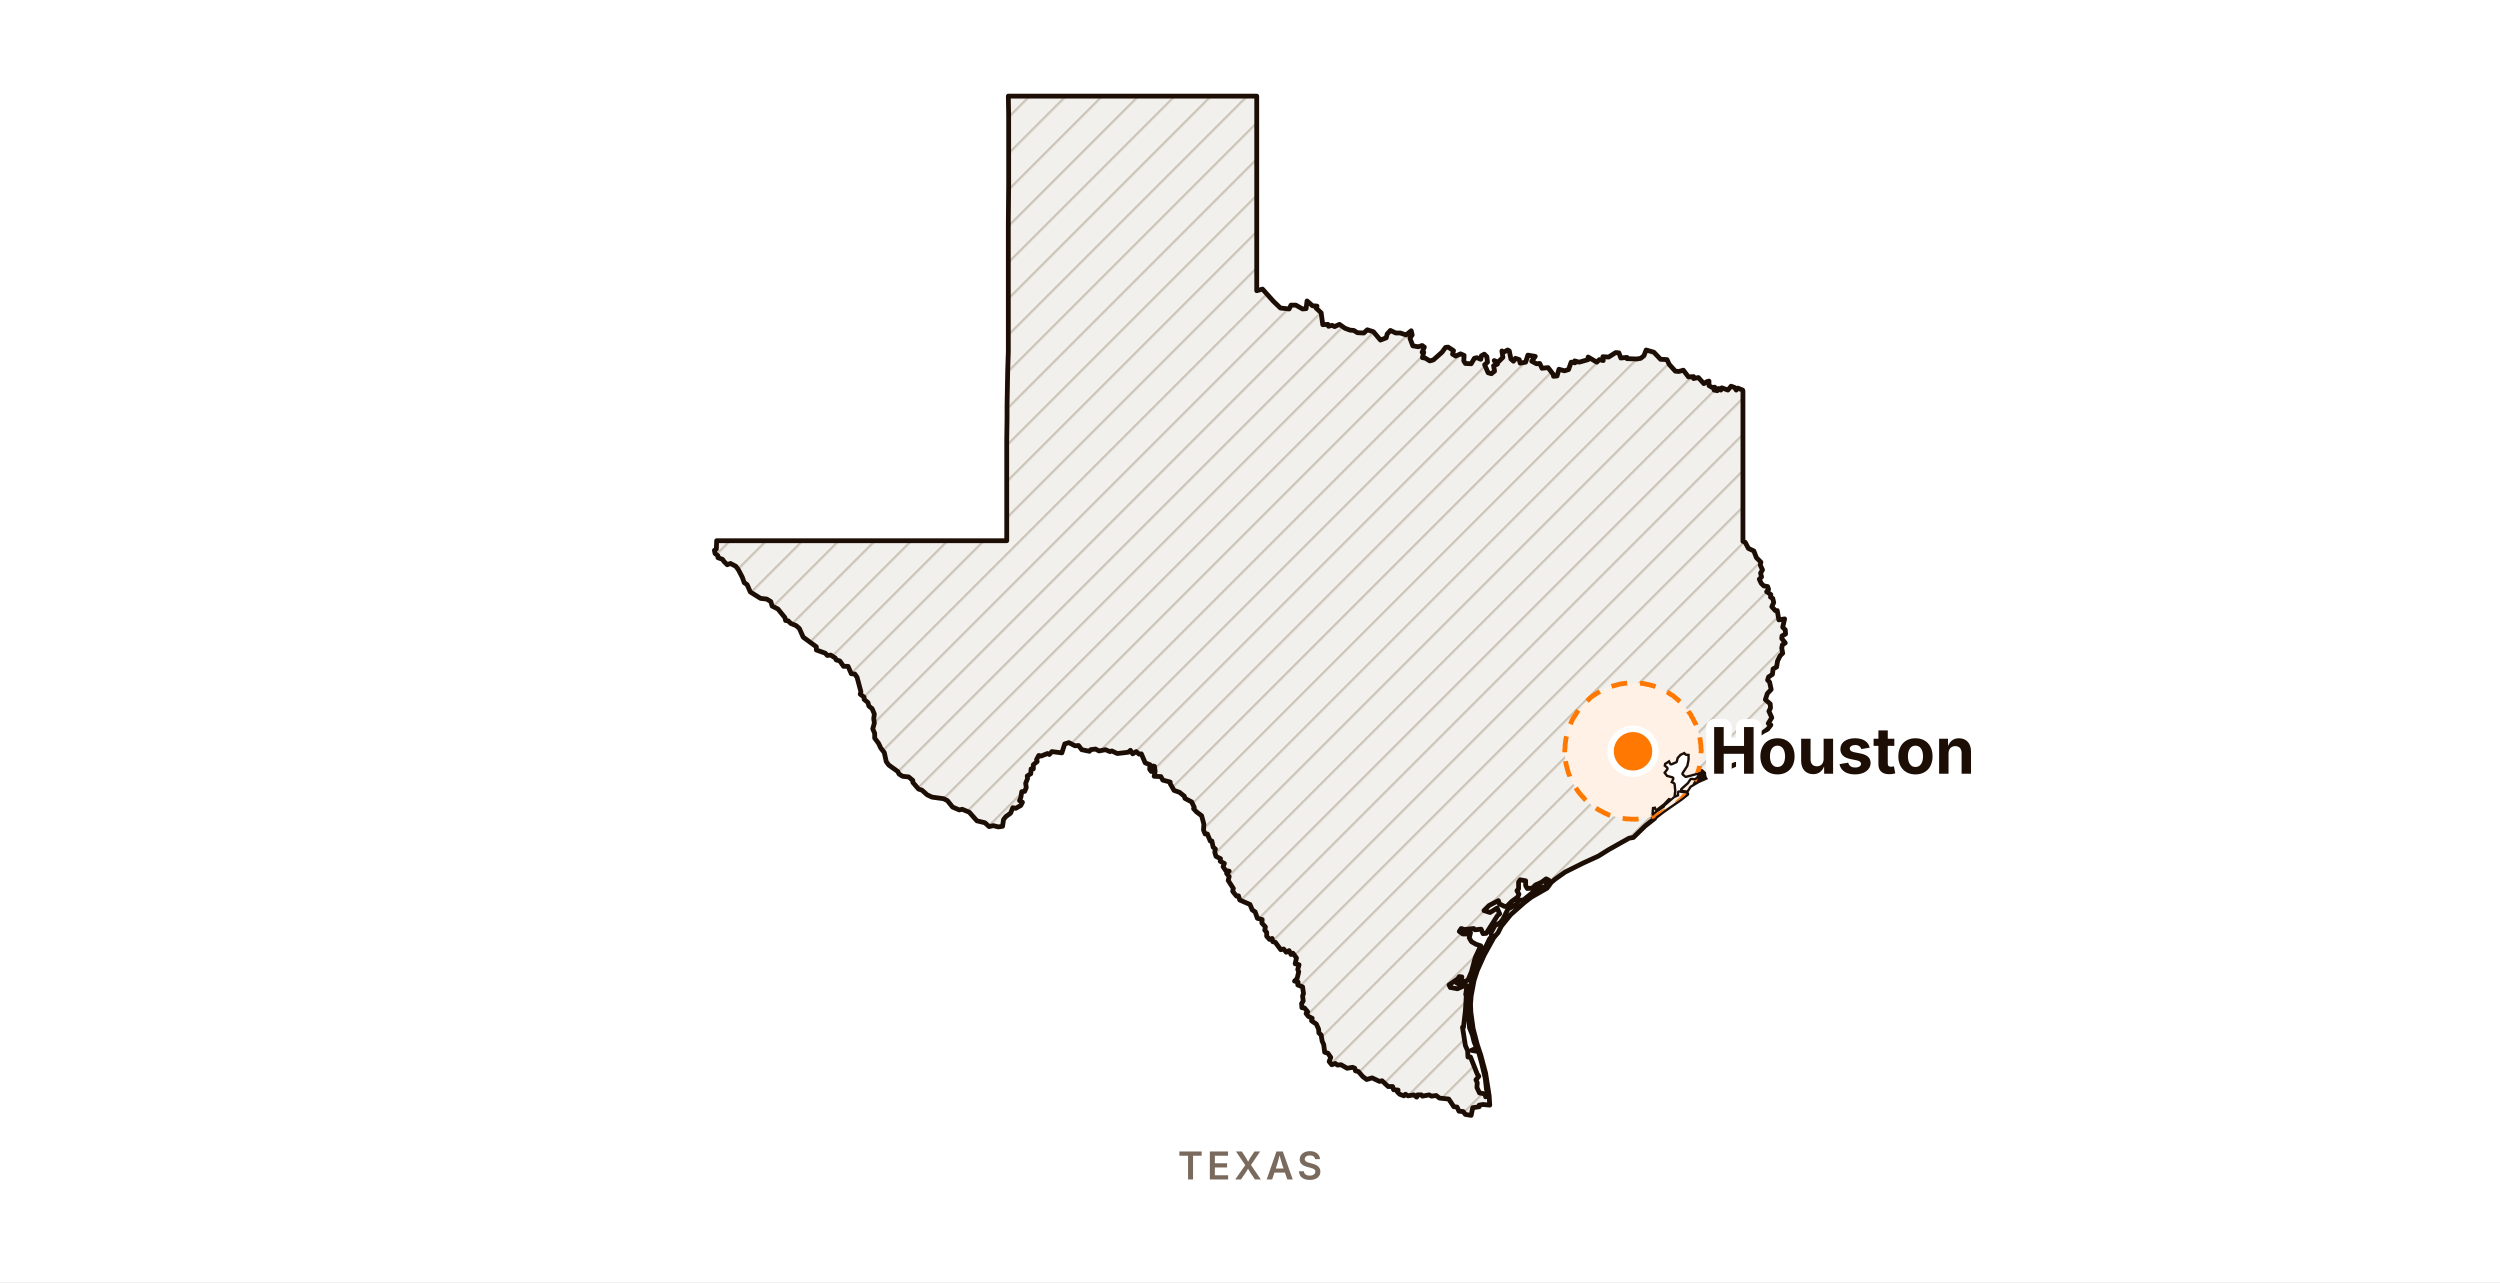
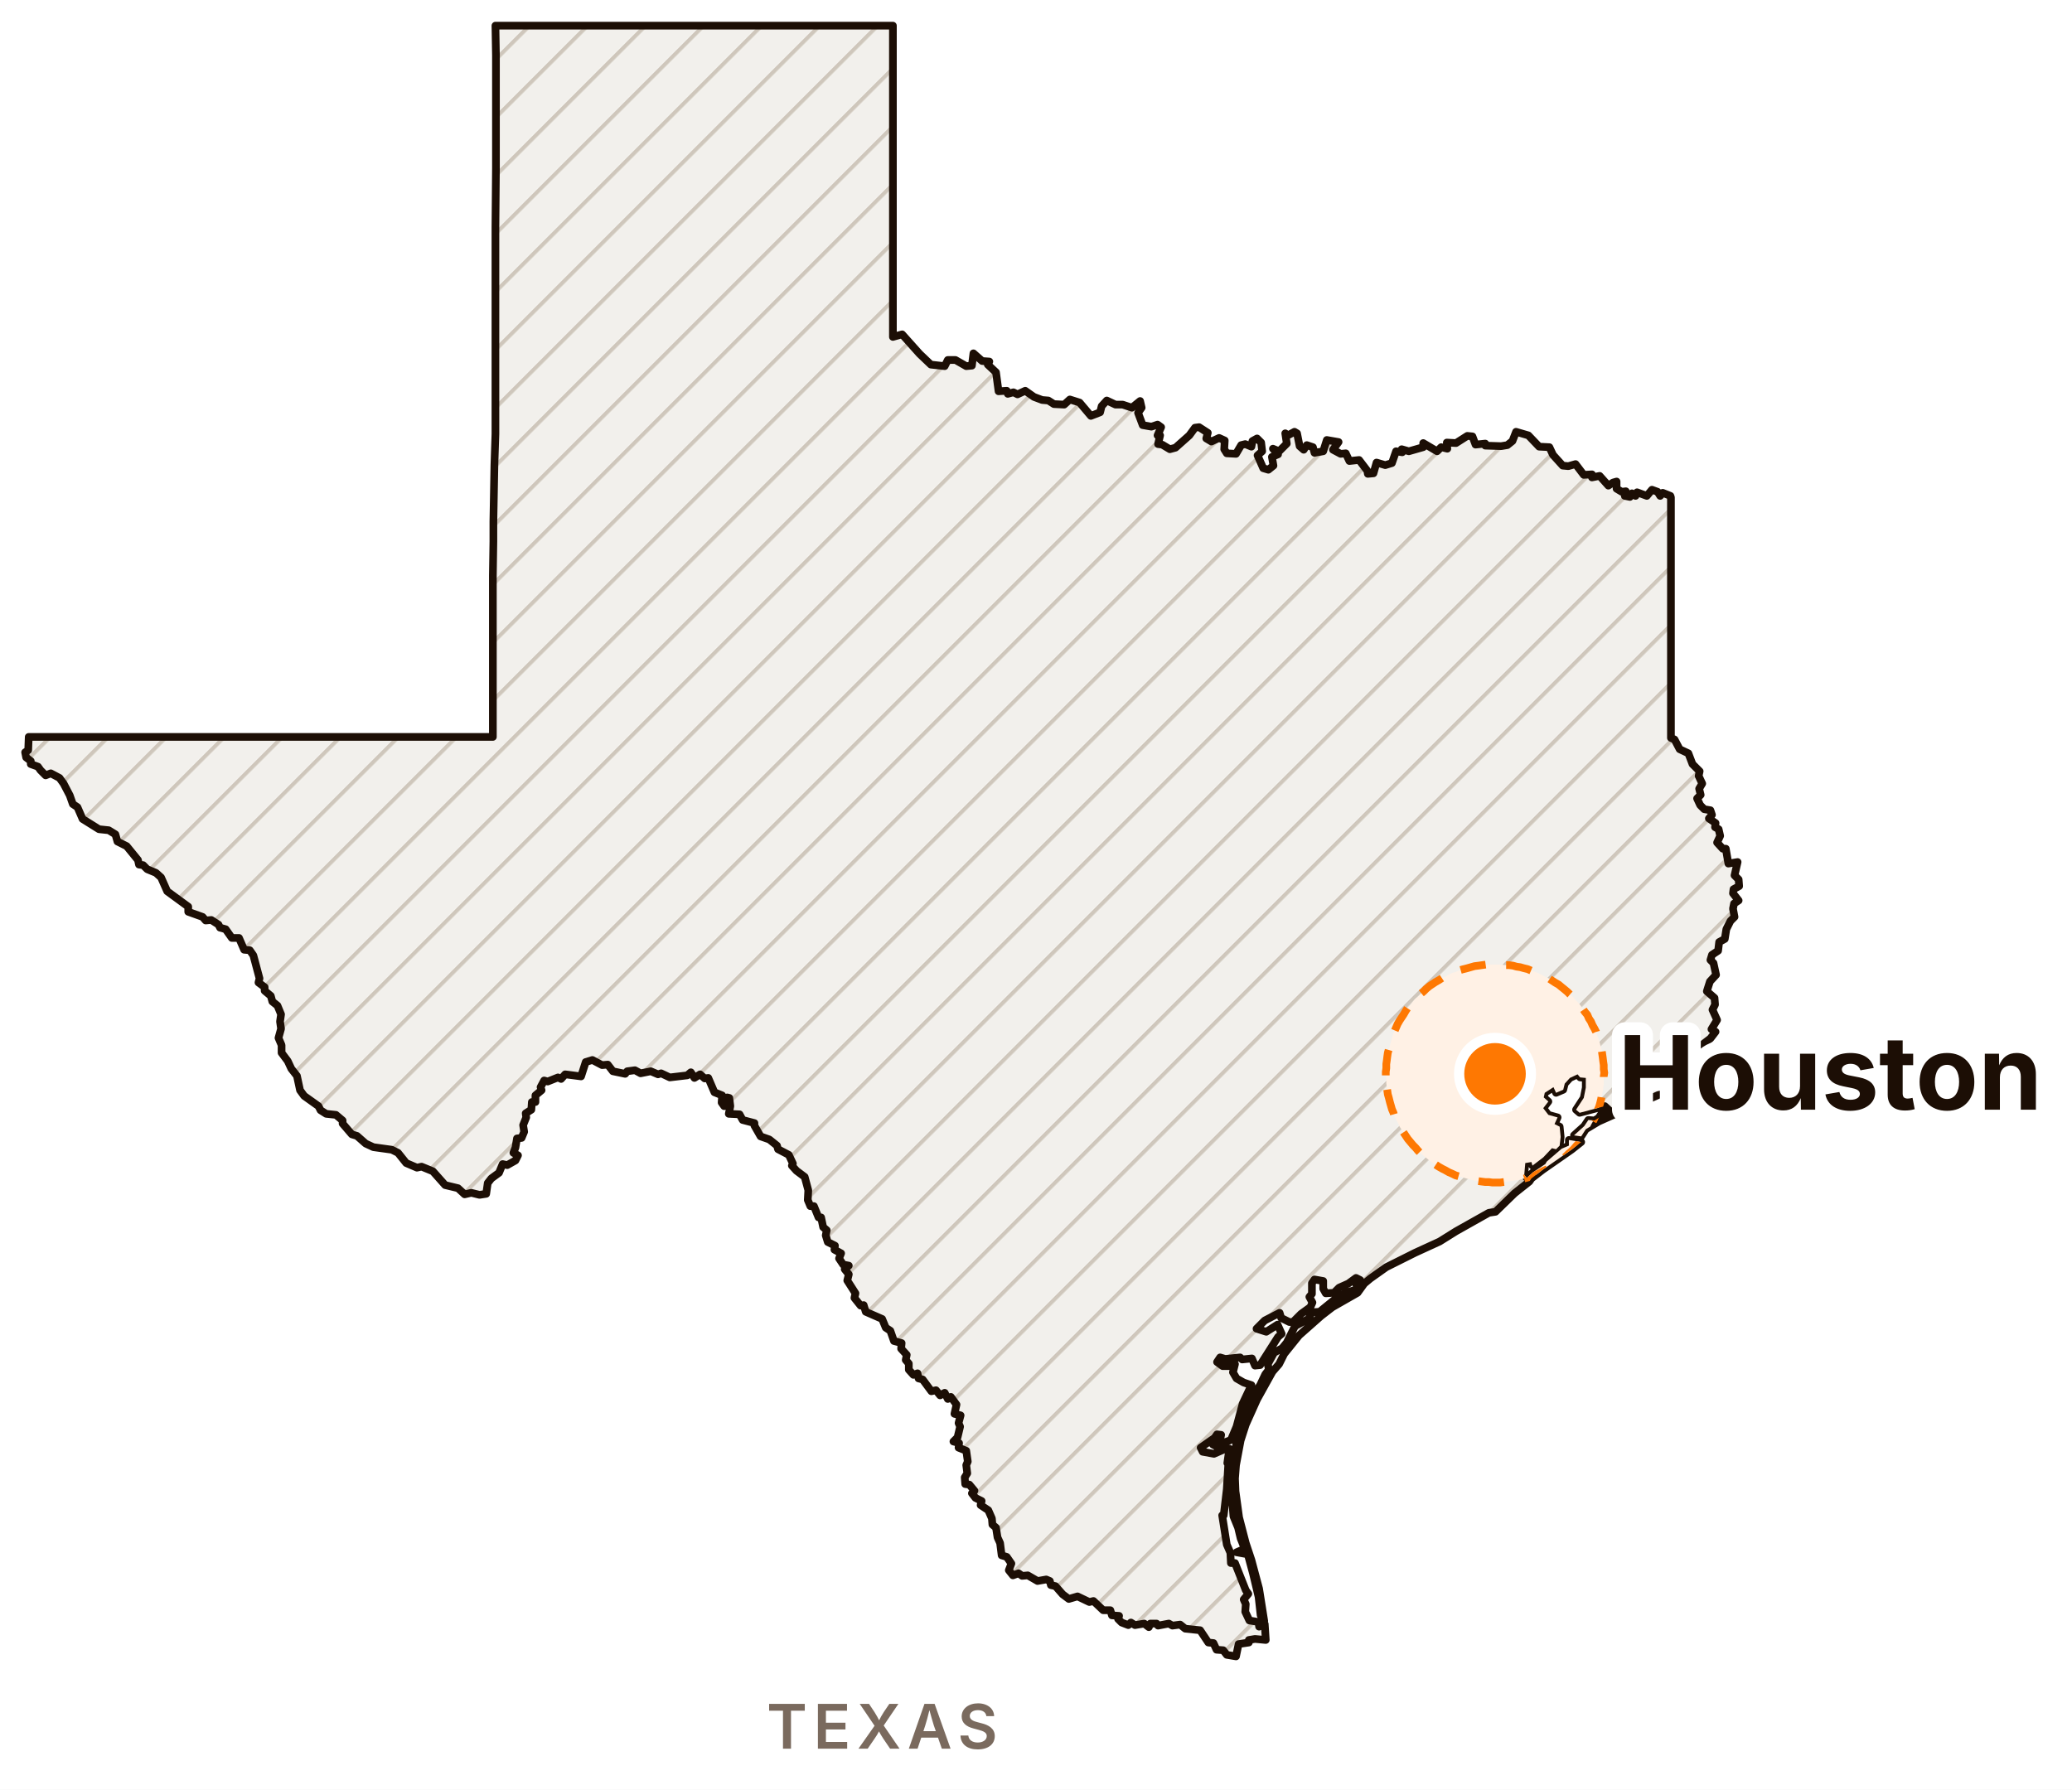
- <svg xmlns="http://www.w3.org/2000/svg" viewBox="0 0 780 400" width="780" height="400" role="img" aria-labelledby="t-city-houston d-city-houston" font-family="Inter, ui-sans-serif, system-ui, sans-serif">
+ <svg xmlns="http://www.w3.org/2000/svg" class="np-city-map" viewBox="218 25 404 349" width="404" height="349" role="img" aria-labelledby="t-city-houston d-city-houston" font-family="Inter, ui-sans-serif, system-ui, sans-serif">
  <defs>
    <pattern id="hatch-city-houston" width="8" height="8" patternUnits="userSpaceOnUse" patternTransform="rotate(45)">
      <rect width="8" height="8" fill="#f2f0ec" />
      <line x1="0" y1="0" x2="0" y2="8" stroke="#cfc7bc" stroke-width="1.5" />
    </pattern>
    <clipPath id="clip-city-houston">
      <path d="M315.6,30L334.8,30L350.8,30.0L364.5,30.0L380.9,30.0L392.1,30.0L392.1,90.7L393.9,90.2L397.3,94.0L399.5,96.1L402.2,96.4L402.8,95.2L404.3,95.2L406.4,96.4L407.5,96.3L407.8,93.9L409.5,95.4L410.9,95.5L410.6,96.1L412.2,97.6L412.7,101.3L414.3,101.2L414.5,101.8L415.6,101.5L416.4,101.9L417.9,101.2L419.6,102.4L421.2,103.0L422.4,103.1L423.5,103.8L425.5,103.9L426.6,102.9L428.5,103.5L430.7,106.1L432.5,105.4L432.8,104.2L433.8,103.1L435.5,103.9L436.9,103.9L438.7,104.5L440.3,103.2L440.6,104.5L439.9,105.5L440.8,107.9L442.5,108.2L443.7,107.8L444.4,108.3L443.7,109.9L444.2,109.9L443.8,111.6L444.6,111.7L446.1,112.6L447.2,112.3L449.9,109.9L451.0,108.4L451.8,108.3L453.5,109.4L453.2,110.5L454.2,111.1L455.7,110.4L456.8,110.9L456.7,112.6L457.2,113.4L459.0,113.5L460.0,111.8L460.8,111.6L462.0,112.1L462.2,111.0L463.1,110.5L463.9,111.3L464.1,113.0L463.2,113.8L464.3,116.3L465.3,116.6L466.3,115.8L466.0,114.1L467.2,113.6L466.2,112.5L467.4,113.0L468.9,111.5L468.6,109.5L469.1,109.9L470.4,109.2L470.9,109.5L471.4,112.0L472.2,112.7L472.8,111.8L474.0,112.2L474.3,113.3L476.0,113.0L476.7,110.8L479.0,111.2L477.9,112.7L479.4,113.5L480.4,113.4L481.1,114.9L483.0,114.7L484.6,116.8L484.7,117.4L485.8,117.3L486.4,115.2L488.1,115.7L489.4,115.3L490.2,113.0L491.4,113.2L491.3,112.6L492.7,113.0L495.5,112.2L495.5,111.4L498.2,113.0L499.0,112.2L500.2,112.5L500.1,111.3L501.9,111.4L504.1,110.0L505.1,110.1L505.7,111.7L507.6,111.5L507.6,111.9L510.7,112.0L511.9,111.8L512.9,111.0L513.6,109.2L516.0,109.9L518.1,112.1L520.1,112.2L520.8,113.7L522.7,115.8L523.8,115.9L525.2,115.5L526.8,117.6L528.4,117.5L528.4,118.1L529.9,117.8L531.6,119.7L532.5,119.1L533.2,118.9L533.2,120.3L534.2,120.9L535.0,120.8L534.8,121.7L535.8,121.9L536.2,121.2L536.9,121.7L537.2,121.0L539.1,121.7L540.1,120.5L541.2,120.9L541.7,121.7L542.2,121.1L543.7,121.7L543.7,121.7L543.8,122.0L543.8,137.9L543.8,168.9L544.5,169.2L545.5,171.1L547.2,171.9L548.0,174.0L549.4,175.4L549.2,176.3L549.9,177.8L549.3,178.8L549.6,180.0L548.9,180.7L549.5,182.0L550.3,182.8L551.5,183.0L551.8,183.9L551.2,184.6L552.5,185.5L552.4,186.3L553.1,186.7L553.4,188.0L552.8,189.3L553.9,190.5L554.5,190.5L555.0,193.4L556.8,193.1L556.2,195.7L557.0,196.5L557.1,197.8L556.0,198.4L555.9,199.2L557.0,200.6L556.1,201.2L555.9,202.2L556.2,203.8L555.4,204.6L554.6,206.2L554.3,208.1L553.2,208.7L553.0,210.4L551.8,211.2L551.5,212.2L552.1,212.8L552.6,215.1L551.4,216.4L550.8,218.3L552.3,219.6L552.4,220.9L551.9,221.9L552.8,223.9L551.7,225.7L552.5,226.2L551.5,227.5L550.2,228.5L549.6,230.4L548.4,232.3L546.8,233.4L546.6,234.1L547.5,234.8L549.0,237.2L549.0,237.5L544.8,237.5L541.4,238.5L529.7,243.7L527.2,245.2L526.3,246.6L524.9,246.4L526.9,244.6L527.7,243.4L528.9,243.5L529.7,243.0L530.5,241.8L531.3,242.2L532.3,242.0L530.9,240.7L526.0,242.0L525.3,241.4L526.8,239.1L527.2,237.1L527.2,235.2L526.1,235.1L525.6,234.5L524.1,235.2L523.1,236.3L522.8,237.5L521.4,238.1L520.9,237.0L519.2,238.1L519.0,239.0L519.9,239.8L518.9,241.1L519.9,242.4L521.7,242.9L521.1,244.2L522.1,244.7L522.3,246.7L522.1,248.4L521.4,249.1L520.6,248.9L518.9,250.7L516.8,252.3L516.6,251.6L515.4,251.8L515.2,254.1L515.7,254.7L516.9,253.6L519.3,252.0L519.6,251.5L522.5,249.0L523.9,248.4L523.9,247.3L526.3,247.7L524.4,249.2L518.8,253.1L516.6,254.8L516.2,255.4L513.3,257.7L509.6,261.3L508.3,261.5L501.9,265.1L498.7,267.1L493.9,269.3L488.3,272.1L485.2,274.3L484.0,275.3L482.7,277.1L477.8,279.9L475.6,281.6L471.3,285.4L468.4,289.0L467.4,291.0L466.1,292.5L463.1,297.9L460.9,302.8L459.9,305.9L459.0,310.7L458.8,313.3L458.9,315.8L459.6,320.9L460.9,325.9L462.0,329.2L463.5,334.8L464.5,341.1L463.8,340.0L463.4,336.4L462.3,331.8L461.3,328.1L459.1,327.7L460.7,327.0L459.9,325.0L459.4,322.9L458.5,320.7L458.3,318.1L458.4,314.7L458.3,311.7L459.3,304.9L460.7,300.5L462.5,296.9L463.7,295.1L464.7,293.0L465.4,292.1L465.2,291.0L466.4,288.8L468.0,287.9L468.9,286.8L470.5,283.6L473.1,282.2L473.8,280.9L475.3,280.8L478.5,278.2L480.6,277.0L482.8,276.4L482.4,275.4L483.2,274.6L482.4,274.2L480.9,275.3L479.1,276.1L478.1,277.1L476.5,277.2L476.0,276.3L476.0,274.8L474.3,274.5L473.8,275.2L473.8,277.3L473.3,277.9L473.9,279.0L473.5,279.9L471.7,281.2L470.1,282.8L469.4,282.8L467.8,282.0L467.5,281.0L464.6,282.5L463.0,284.1L464.9,284.7L467.1,283.3L467.9,285.1L467.2,285.7L463.7,291.2L462.7,291.3L462.1,289.9L460.2,290.1L459.8,289.7L456.9,290.0L455.9,289.7L455.3,290.6L456.4,291.4L457.8,291.4L458.8,291.0L458.4,292.6L459.1,293.8L460.5,294.6L462.0,295.1L460.3,298.7L459.1,303.2L458.0,305.8L456.2,306.5L455.5,307.2L454.5,306.7L455.8,306.2L456.1,304.8L455.3,304.7L454.8,305.4L452.1,307.3L452.5,308.1L454.7,308.5L457.0,307.5L457.7,307.5L457.3,310.3L457.5,310.4L457.2,315.4L456.6,320.5L456.3,320.5L457.2,326.2L457.9,327.8L458.0,329.8L458.8,329.8L460.9,335.1L461.4,335.8L460.5,336.9L460.9,337.8L460.8,339.3L461.6,341.0L463.4,341.3L463.5,342.2L464.6,341.7L464.8,344.8L462.7,344.6L461.5,344.8L461.5,345.3L459.5,345.6L459.0,348L457.2,347.7L456.5,346.8L455.2,346.7L454.6,345.4L453.6,345.3L452.0,342.9L449.1,342.6L448.1,341.8L446.6,342.0L445.9,341.6L443.8,342.0L443.5,341.6L442.3,341.6L442.0,342.3L441.1,341.6L439.3,341.9L438.5,341.4L438.0,341.9L436.7,341.4L436.0,340.7L436.2,340.1L434.8,340.0L434.5,339.0L433.1,339.0L431.2,337.2L430.4,337.4L428.1,336.3L426.4,336.8L425.2,335.9L423.8,334.3L422.9,334.1L422.7,333.3L422.0,333.0L420.3,333.3L418.4,332.2L417.3,332.3L416.6,331.8L415.5,332.2L414.7,331.2L415.2,329.9L414.3,328.6L413.3,328.3L413.0,325.9L412.5,324.8L412.2,322.9L411.5,322.3L411.4,321.1L410.7,319.5L409.2,318.5L409.4,317.7L408.2,317.1L407.5,316.2L408.0,315.7L407.0,314.5L406.2,314.4L406.1,313.1L406.6,312.3L406.4,310.7L406.7,310.0L406.4,307.9L404.9,307.3L405.0,306.4L403.9,306.1L404.7,305.3L405.2,303.2L404.9,302.5L405.3,301.0L404.1,300.7L404.5,298.9L403.4,297.4L402.8,297.8L402.2,296.6L401.3,297.1L400.5,296.1L399.6,296.3L397.9,294.0L397.1,293.8L396.9,292.8L396.1,293.1L395.2,292.1L395.2,290.9L394.6,290.2L394.8,289.2L393.7,288.0L393.8,286.9L392.3,286.5L391.6,284.5L390.7,283.9L390,282.2L386.8,280.8L386.4,279.5L385.8,279.6L384.6,278.1L384.8,277.2L383.2,274.7L383.5,273.5L382.7,272.5L383.5,271.8L382.4,271.6L381.6,270.4L382.0,269.4L380.7,268.7L380.8,267.9L379.4,267.2L379.0,265.9L379.2,264.9L378.5,264.3L378.1,262.4L377.6,262.4L376.7,260.2L376.0,260.2L375.5,259.0L375.6,257.1L374.9,254.5L373.3,253.3L372.4,252.3L372.6,251.9L371.8,250.2L369.7,249.1L369.5,248.4L368.0,247.2L366.3,246.6L365.1,244.5L365.1,244.0L362.8,243.4L362.2,242.3L360.1,242.2L360.4,240.7L360.2,239.1L359.8,239.0L359.2,240.7L358.7,240.0L358.8,238.6L357.3,238.0L356.1,235.2L355.4,235.3L354.5,234.5L353.4,235.2L352.7,234.1L352.0,234.7L348.6,235.1L346.9,234.3L346.3,234.5L344.9,233.9L342.9,234.3L341.8,233.7L340.3,233.9L339.9,234.4L337.5,233.9L336.5,232.6L335.4,232.7L333.5,231.7L332.2,232.1L331.3,234.9L328.2,234.5L327.4,235.4L326.8,235.1L324.8,235.9L324.1,235.7L323.4,237.0L323.6,237.6L322.4,238.6L322.4,239.9L321.7,239.9L321.6,241.4L320.5,242.1L320.6,242.9L320.0,244.4L320.2,245.7L319.7,246.9L318.8,247.0L318.5,248.8L318.1,249.8L319.0,250.3L318.5,251.3L316.9,252.2L316.0,252.0L315.3,253.7L313.8,254.8L313.1,255.7L312.8,257.8L311.5,258.0L309.9,257.6L308.6,257.9L307.3,256.7L304.8,256.1L302.4,253.4L300.2,252.5L299.3,252.7L297.2,251.8L295.6,249.8L294.4,249.2L290.8,248.7L289.3,248.0L287.6,246.5L286.6,246.2L284.8,244.1L284.8,243.5L283.5,242.4L281.6,242.2L280.5,241.5L280.1,240.7L277.3,238.7L276.5,237.6L275.9,234.8L274.8,233.4L274.1,231.9L272.9,230.3L272.9,228.8L272.3,227.4L272.8,225.6L272.6,224.2L272.8,222.8L272.1,221.1L271.1,220.3L270.8,219.2L269.6,218.2L269.6,217.5L268.4,216.6L268.6,215.8L267.4,211.3L266.7,210.3L265.6,210.2L264.6,207.9L263.2,207.9L262.0,206.2L260.9,205.9L260.6,205.3L259.2,204.4L258.1,204.5L257.5,203.8L254.7,202.8L254.7,201.8L250.6,198.8L249.4,196.1L248.4,195.2L246.7,194.5L245.9,193.7L245.1,193.6L244.9,192.7L242.7,190.0L240.9,189.1L240.5,187.7L239.2,186.9L237.3,186.7L234.1,184.7L233.1,182.4L232.2,181.8L231.6,180.1L230.4,177.8L229.6,176.7L227.9,175.8L226.9,176.2L225.9,175.2L225.4,174.5L224.0,174.0L224.0,173.4L223.1,172.7L222.9,171.7L223.5,171.3L223.6,168.7L253.8,168.7L276.7,168.7L297.3,168.7L314.1,168.7L314.1,137.2L314.2,130.6L314.2,126.7L314.4,115.7L314.6,109.6L314.6,69.3L314.7,57.7L314.7,35.8L314.6,30Z" />
    </clipPath>
  </defs>
-   <rect width="780" height="400" fill="#ffffff" />
+   <rect x="218" y="25" width="404" height="349" fill="#ffffff" />
  <path d="M315.6,30L334.8,30L350.8,30.0L364.5,30.0L380.9,30.0L392.1,30.0L392.1,90.7L393.9,90.2L397.3,94.0L399.5,96.1L402.2,96.4L402.8,95.2L404.3,95.2L406.4,96.4L407.5,96.3L407.8,93.9L409.5,95.4L410.9,95.5L410.6,96.1L412.2,97.6L412.7,101.3L414.3,101.2L414.5,101.8L415.6,101.5L416.4,101.9L417.9,101.2L419.6,102.4L421.2,103.0L422.4,103.1L423.5,103.8L425.5,103.9L426.6,102.9L428.5,103.5L430.7,106.1L432.5,105.4L432.8,104.2L433.8,103.1L435.5,103.9L436.9,103.9L438.7,104.5L440.3,103.2L440.6,104.5L439.9,105.5L440.8,107.9L442.5,108.2L443.7,107.8L444.4,108.3L443.7,109.9L444.2,109.9L443.8,111.6L444.6,111.7L446.1,112.6L447.2,112.3L449.9,109.9L451.0,108.4L451.8,108.3L453.5,109.4L453.2,110.5L454.2,111.1L455.7,110.4L456.8,110.9L456.7,112.6L457.2,113.4L459.0,113.5L460.0,111.8L460.8,111.6L462.0,112.1L462.2,111.0L463.1,110.5L463.9,111.3L464.1,113.0L463.2,113.8L464.3,116.3L465.3,116.6L466.3,115.8L466.0,114.1L467.2,113.6L466.2,112.5L467.4,113.0L468.9,111.5L468.6,109.5L469.1,109.9L470.4,109.2L470.9,109.5L471.4,112.0L472.2,112.7L472.8,111.8L474.0,112.2L474.3,113.3L476.0,113.0L476.7,110.8L479.0,111.2L477.9,112.7L479.4,113.5L480.4,113.4L481.1,114.9L483.0,114.7L484.6,116.8L484.7,117.4L485.8,117.3L486.4,115.2L488.1,115.7L489.4,115.3L490.2,113.0L491.4,113.2L491.3,112.6L492.7,113.0L495.5,112.2L495.5,111.4L498.2,113.0L499.0,112.2L500.2,112.5L500.1,111.3L501.9,111.4L504.1,110.0L505.1,110.1L505.7,111.7L507.6,111.5L507.6,111.9L510.7,112.0L511.9,111.8L512.9,111.0L513.6,109.2L516.0,109.9L518.1,112.1L520.1,112.2L520.8,113.7L522.7,115.8L523.8,115.9L525.2,115.5L526.8,117.6L528.4,117.5L528.4,118.1L529.9,117.8L531.6,119.7L532.5,119.1L533.2,118.9L533.2,120.3L534.2,120.9L535.0,120.8L534.8,121.7L535.8,121.9L536.2,121.2L536.9,121.7L537.2,121.0L539.1,121.7L540.1,120.5L541.2,120.9L541.7,121.7L542.2,121.1L543.7,121.7L543.7,121.7L543.8,122.0L543.8,137.9L543.8,168.9L544.5,169.2L545.5,171.1L547.2,171.9L548.0,174.0L549.4,175.4L549.2,176.3L549.9,177.8L549.3,178.8L549.6,180.0L548.9,180.7L549.5,182.0L550.3,182.8L551.5,183.0L551.8,183.9L551.2,184.6L552.5,185.5L552.4,186.3L553.1,186.7L553.4,188.0L552.8,189.3L553.9,190.5L554.5,190.5L555.0,193.4L556.8,193.1L556.2,195.7L557.0,196.5L557.1,197.8L556.0,198.4L555.9,199.2L557.0,200.6L556.1,201.2L555.9,202.2L556.2,203.8L555.4,204.6L554.6,206.2L554.3,208.1L553.2,208.7L553.0,210.4L551.8,211.2L551.5,212.2L552.1,212.8L552.6,215.1L551.4,216.4L550.8,218.3L552.3,219.6L552.4,220.9L551.9,221.9L552.8,223.9L551.7,225.7L552.5,226.2L551.5,227.5L550.2,228.5L549.6,230.4L548.4,232.3L546.8,233.4L546.6,234.1L547.5,234.8L549.0,237.2L549.0,237.5L544.8,237.5L541.4,238.5L529.7,243.7L527.2,245.2L526.3,246.6L524.9,246.4L526.9,244.6L527.7,243.4L528.9,243.5L529.7,243.0L530.5,241.8L531.3,242.2L532.3,242.0L530.9,240.7L526.0,242.0L525.3,241.4L526.8,239.1L527.2,237.1L527.2,235.2L526.1,235.1L525.6,234.5L524.1,235.2L523.1,236.3L522.8,237.5L521.4,238.1L520.9,237.0L519.2,238.1L519.0,239.0L519.9,239.8L518.9,241.1L519.9,242.4L521.7,242.9L521.1,244.2L522.1,244.7L522.3,246.7L522.1,248.4L521.4,249.1L520.6,248.9L518.9,250.7L516.8,252.3L516.6,251.6L515.4,251.8L515.2,254.1L515.7,254.7L516.9,253.6L519.3,252.0L519.6,251.5L522.5,249.0L523.9,248.4L523.9,247.3L526.3,247.7L524.4,249.2L518.8,253.1L516.6,254.8L516.2,255.4L513.3,257.7L509.6,261.3L508.3,261.5L501.9,265.1L498.7,267.1L493.9,269.3L488.3,272.1L485.2,274.3L484.0,275.3L482.7,277.1L477.8,279.9L475.6,281.6L471.3,285.4L468.4,289.0L467.4,291.0L466.1,292.5L463.1,297.9L460.9,302.8L459.9,305.9L459.0,310.7L458.8,313.3L458.9,315.8L459.6,320.9L460.9,325.9L462.0,329.2L463.5,334.8L464.5,341.1L463.8,340.0L463.4,336.4L462.3,331.8L461.3,328.1L459.1,327.7L460.7,327.0L459.9,325.0L459.4,322.9L458.5,320.7L458.3,318.1L458.4,314.7L458.3,311.7L459.3,304.9L460.7,300.5L462.5,296.9L463.7,295.1L464.7,293.0L465.4,292.1L465.2,291.0L466.4,288.8L468.0,287.9L468.9,286.8L470.5,283.6L473.1,282.2L473.8,280.9L475.3,280.8L478.5,278.2L480.6,277.0L482.8,276.4L482.4,275.4L483.2,274.6L482.4,274.2L480.9,275.3L479.1,276.1L478.1,277.1L476.5,277.2L476.0,276.3L476.0,274.8L474.3,274.5L473.8,275.2L473.8,277.3L473.3,277.9L473.9,279.0L473.5,279.9L471.7,281.2L470.1,282.8L469.4,282.8L467.8,282.0L467.5,281.0L464.6,282.5L463.0,284.1L464.9,284.7L467.1,283.3L467.9,285.1L467.2,285.7L463.7,291.2L462.7,291.3L462.1,289.9L460.2,290.1L459.8,289.7L456.9,290.0L455.9,289.7L455.3,290.6L456.4,291.4L457.8,291.4L458.8,291.0L458.4,292.6L459.1,293.8L460.5,294.6L462.0,295.1L460.3,298.7L459.1,303.2L458.0,305.8L456.2,306.5L455.5,307.2L454.5,306.7L455.8,306.2L456.1,304.8L455.3,304.7L454.8,305.4L452.1,307.3L452.5,308.1L454.7,308.5L457.0,307.5L457.7,307.5L457.3,310.3L457.5,310.4L457.2,315.4L456.6,320.5L456.3,320.5L457.2,326.2L457.9,327.8L458.0,329.8L458.8,329.8L460.9,335.1L461.4,335.8L460.5,336.9L460.9,337.8L460.8,339.3L461.6,341.0L463.4,341.3L463.5,342.2L464.6,341.7L464.8,344.8L462.7,344.6L461.5,344.8L461.5,345.3L459.5,345.6L459.0,348L457.2,347.7L456.5,346.8L455.2,346.7L454.6,345.4L453.6,345.3L452.0,342.9L449.1,342.6L448.1,341.8L446.6,342.0L445.9,341.6L443.8,342.0L443.5,341.6L442.3,341.6L442.0,342.3L441.1,341.6L439.3,341.9L438.5,341.4L438.0,341.9L436.7,341.4L436.0,340.7L436.2,340.1L434.8,340.0L434.5,339.0L433.1,339.0L431.2,337.2L430.4,337.4L428.1,336.3L426.4,336.8L425.2,335.9L423.8,334.3L422.9,334.1L422.7,333.3L422.0,333.0L420.3,333.3L418.4,332.2L417.3,332.3L416.6,331.8L415.5,332.2L414.7,331.2L415.2,329.9L414.3,328.6L413.3,328.3L413.0,325.9L412.5,324.8L412.2,322.9L411.5,322.3L411.4,321.1L410.7,319.5L409.2,318.5L409.4,317.7L408.2,317.1L407.5,316.2L408.0,315.7L407.0,314.5L406.2,314.4L406.1,313.1L406.6,312.3L406.4,310.7L406.7,310.0L406.4,307.9L404.9,307.3L405.0,306.4L403.9,306.1L404.7,305.3L405.2,303.2L404.9,302.5L405.3,301.0L404.1,300.7L404.5,298.9L403.4,297.4L402.8,297.8L402.2,296.6L401.3,297.1L400.5,296.1L399.6,296.3L397.9,294.0L397.1,293.8L396.9,292.8L396.1,293.1L395.2,292.1L395.2,290.9L394.6,290.2L394.8,289.2L393.7,288.0L393.8,286.9L392.3,286.5L391.6,284.5L390.7,283.9L390,282.2L386.8,280.8L386.4,279.5L385.8,279.6L384.6,278.1L384.8,277.2L383.2,274.7L383.5,273.5L382.7,272.5L383.5,271.8L382.4,271.6L381.6,270.4L382.0,269.4L380.7,268.7L380.8,267.9L379.4,267.2L379.0,265.9L379.2,264.9L378.5,264.3L378.1,262.4L377.6,262.4L376.7,260.2L376.0,260.2L375.5,259.0L375.6,257.1L374.9,254.5L373.3,253.3L372.4,252.3L372.6,251.9L371.8,250.2L369.7,249.1L369.5,248.4L368.0,247.2L366.3,246.6L365.1,244.5L365.1,244.0L362.8,243.4L362.2,242.3L360.1,242.2L360.4,240.7L360.2,239.1L359.8,239.0L359.2,240.7L358.7,240.0L358.8,238.6L357.3,238.0L356.1,235.2L355.4,235.3L354.5,234.5L353.4,235.2L352.7,234.1L352.0,234.7L348.6,235.1L346.9,234.3L346.3,234.5L344.9,233.9L342.9,234.3L341.8,233.7L340.3,233.9L339.9,234.4L337.5,233.9L336.5,232.6L335.4,232.7L333.5,231.7L332.2,232.1L331.3,234.9L328.2,234.5L327.4,235.4L326.8,235.1L324.8,235.9L324.1,235.7L323.4,237.0L323.6,237.6L322.4,238.6L322.4,239.9L321.7,239.9L321.6,241.4L320.5,242.1L320.6,242.9L320.0,244.4L320.2,245.7L319.7,246.9L318.8,247.0L318.5,248.8L318.1,249.8L319.0,250.3L318.5,251.3L316.9,252.2L316.0,252.0L315.3,253.7L313.8,254.8L313.1,255.7L312.8,257.8L311.5,258.0L309.9,257.6L308.6,257.9L307.3,256.7L304.8,256.1L302.4,253.4L300.2,252.5L299.3,252.7L297.2,251.8L295.6,249.8L294.4,249.2L290.8,248.7L289.3,248.0L287.6,246.5L286.6,246.2L284.8,244.1L284.8,243.5L283.5,242.4L281.6,242.2L280.5,241.5L280.1,240.7L277.3,238.7L276.5,237.6L275.9,234.8L274.8,233.4L274.1,231.9L272.9,230.3L272.9,228.8L272.3,227.4L272.8,225.6L272.6,224.2L272.8,222.8L272.1,221.1L271.1,220.3L270.8,219.2L269.6,218.2L269.6,217.5L268.4,216.6L268.6,215.8L267.4,211.3L266.7,210.3L265.6,210.2L264.6,207.9L263.2,207.9L262.0,206.2L260.9,205.9L260.6,205.3L259.2,204.4L258.1,204.5L257.5,203.8L254.7,202.8L254.7,201.8L250.6,198.8L249.4,196.1L248.4,195.2L246.7,194.5L245.9,193.7L245.1,193.6L244.9,192.7L242.7,190.0L240.9,189.1L240.5,187.7L239.2,186.9L237.3,186.7L234.1,184.7L233.1,182.4L232.2,181.8L231.6,180.1L230.4,177.8L229.6,176.7L227.9,175.8L226.9,176.2L225.9,175.2L225.4,174.5L224.0,174.0L224.0,173.4L223.1,172.7L222.9,171.7L223.5,171.3L223.6,168.7L253.8,168.7L276.7,168.7L297.3,168.7L314.1,168.7L314.1,137.2L314.2,130.6L314.2,126.7L314.4,115.7L314.6,109.6L314.6,69.3L314.7,57.7L314.7,35.8L314.6,30Z" fill="url(#hatch-city-houston)" stroke="#1c0e05" stroke-width="1.5" stroke-linejoin="round" />
  <g clip-path="url(#clip-city-houston)">
    <path d="M488.2,234.7L488.2,234.0L488.3,233.3L488.3,232.5L488.4,231.8L488.5,231.0L488.6,230.3L488.8,229.6L489.0,228.9L489.2,228.1L489.4,227.4L489.6,226.7L489.9,226.1L490.2,225.4L490.5,224.7L490.9,224.0L491.3,223.4L491.7,222.8L492.1,222.1L492.5,221.5L493.0,221.0L493.4,220.4L493.9,219.8L494.5,219.3L495,218.8L495.6,218.3L496.1,217.8L496.7,217.3L497.3,216.9L497.9,216.5L498.6,216.1L499.2,215.7L499.9,215.4L500.6,215.0L501.2,214.7L501.9,214.5L502.6,214.2L503.3,214.0L504.1,213.8L504.8,213.6L505.5,213.4L506.3,213.3L507.0,213.2L507.7,213.1L508.5,213.1L509.2,213.1L510.0,213.1L510.7,213.1L511.5,213.2L512.2,213.2L513.0,213.3L513.7,213.5L514.4,213.6L515.1,213.8L515.9,214.0L516.6,214.3L517.3,214.5L518.0,214.8L518.6,215.1L519.3,215.5L520.0,215.8L520.6,216.2L521.2,216.6L521.9,217.0L522.5,217.5L523.0,217.9L523.6,218.4L524.1,218.9L524.7,219.4L525.2,220.0L525.7,220.5L526.2,221.1L526.6,221.7L527.0,222.3L527.5,222.9L527.8,223.6L528.2,224.2L528.5,224.9L528.9,225.6L529.2,226.2L529.4,226.9L529.7,227.6L529.9,228.3L530.1,229.1L530.3,229.8L530.4,230.5L530.5,231.2L530.6,232.0L530.7,232.7L530.7,233.5L530.8,234.2L530.7,234.9L530.7,235.7L530.7,236.4L530.6,237.2L530.5,237.9L530.3,238.6L530.2,239.3L530.0,240.1L529.8,240.8L529.5,241.5L529.3,242.2L529.0,242.8L528.7,243.5L528.3,244.2L528.0,244.8L527.6,245.5L527.2,246.1L526.8,246.7L526.3,247.3L525.9,247.9L525.4,248.4L524.9,249.0L524.4,249.5L523.8,250.0L523.3,250.5L522.7,251.0L522.1,251.4L521.5,251.8L520.9,252.2L520.3,252.6L519.7,253.0L519.0,253.3L518.3,253.7L517.7,254.0L517.0,254.2L516.3,254.5L515.6,254.7L514.9,254.9L514.1,255.1L513.4,255.2L512.7,255.3L512.0,255.4L511.2,255.5L510.5,255.6L509.8,255.6L509.0,255.6L508.3,255.5L507.6,255.5L506.8,255.4L506.1,255.3L505.4,255.2L504.7,255.0L503.9,254.8L503.2,254.6L502.5,254.4L501.8,254.2L501.2,253.9L500.5,253.6L499.8,253.2L499.2,252.9L498.5,252.5L497.9,252.1L497.3,251.7L496.7,251.3L496.1,250.8L495.6,250.4L495.0,249.9L494.5,249.4L494.0,248.8L493.5,248.3L493.0,247.7L492.5,247.1L492.1,246.5L491.7,245.9L491.3,245.3L490.9,244.7L490.6,244.0L490.2,243.3L489.9,242.7L489.7,242.0L489.4,241.3L489.2,240.6L489.0,239.9L488.8,239.1L488.6,238.4L488.5,237.7L488.4,237.0L488.3,236.2L488.3,235.5Z" fill="#fff1e5" stroke="#fe7802" stroke-width="1.5" stroke-dasharray="5 4" />
  </g>
  <circle cx="509.5" cy="234.4" r="7" fill="#fe7802" stroke="#ffffff" stroke-width="2" />
  <text x="533.5" y="241.4" text-anchor="start" font-size="20" font-weight="700" fill="#1c0e05" stroke="#fff" stroke-width="5" paint-order="stroke" stroke-linejoin="round">Houston</text>
-   <text x="390.0" y="368.0" text-anchor="middle" font-size="12" font-weight="600" letter-spacing="1.2" fill="#7a6a5e">TEXAS</text>
+   <text x="390.0" y="366.0" text-anchor="middle" font-size="12" font-weight="600" letter-spacing="1.2" fill="#7a6a5e">TEXAS</text>
</svg>
